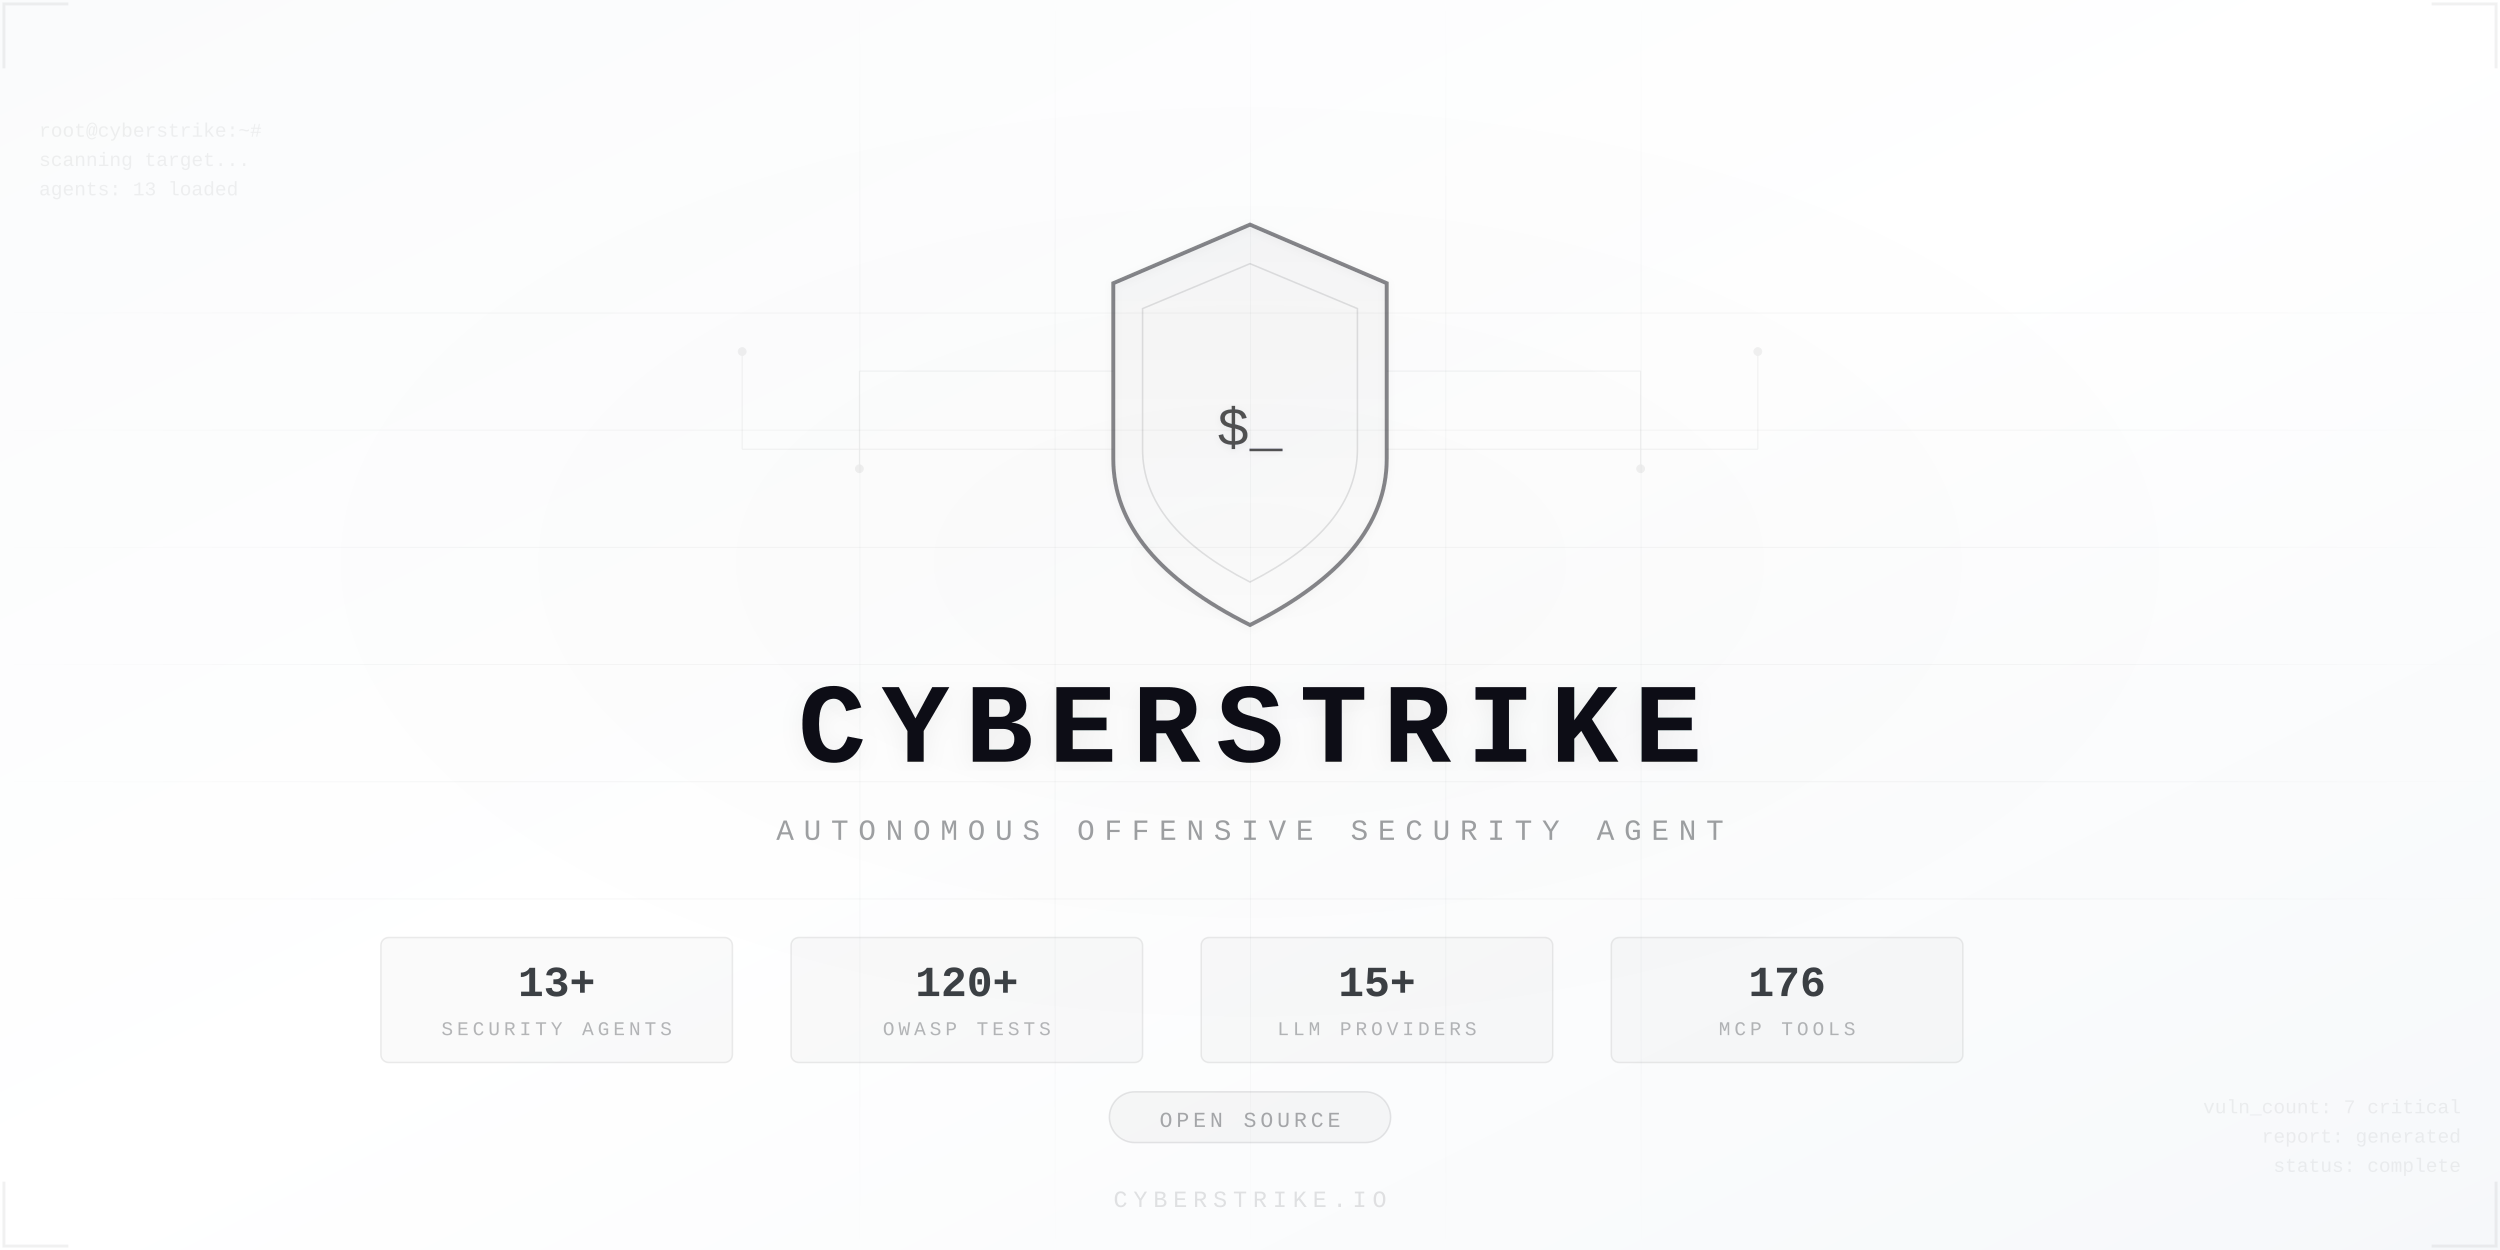
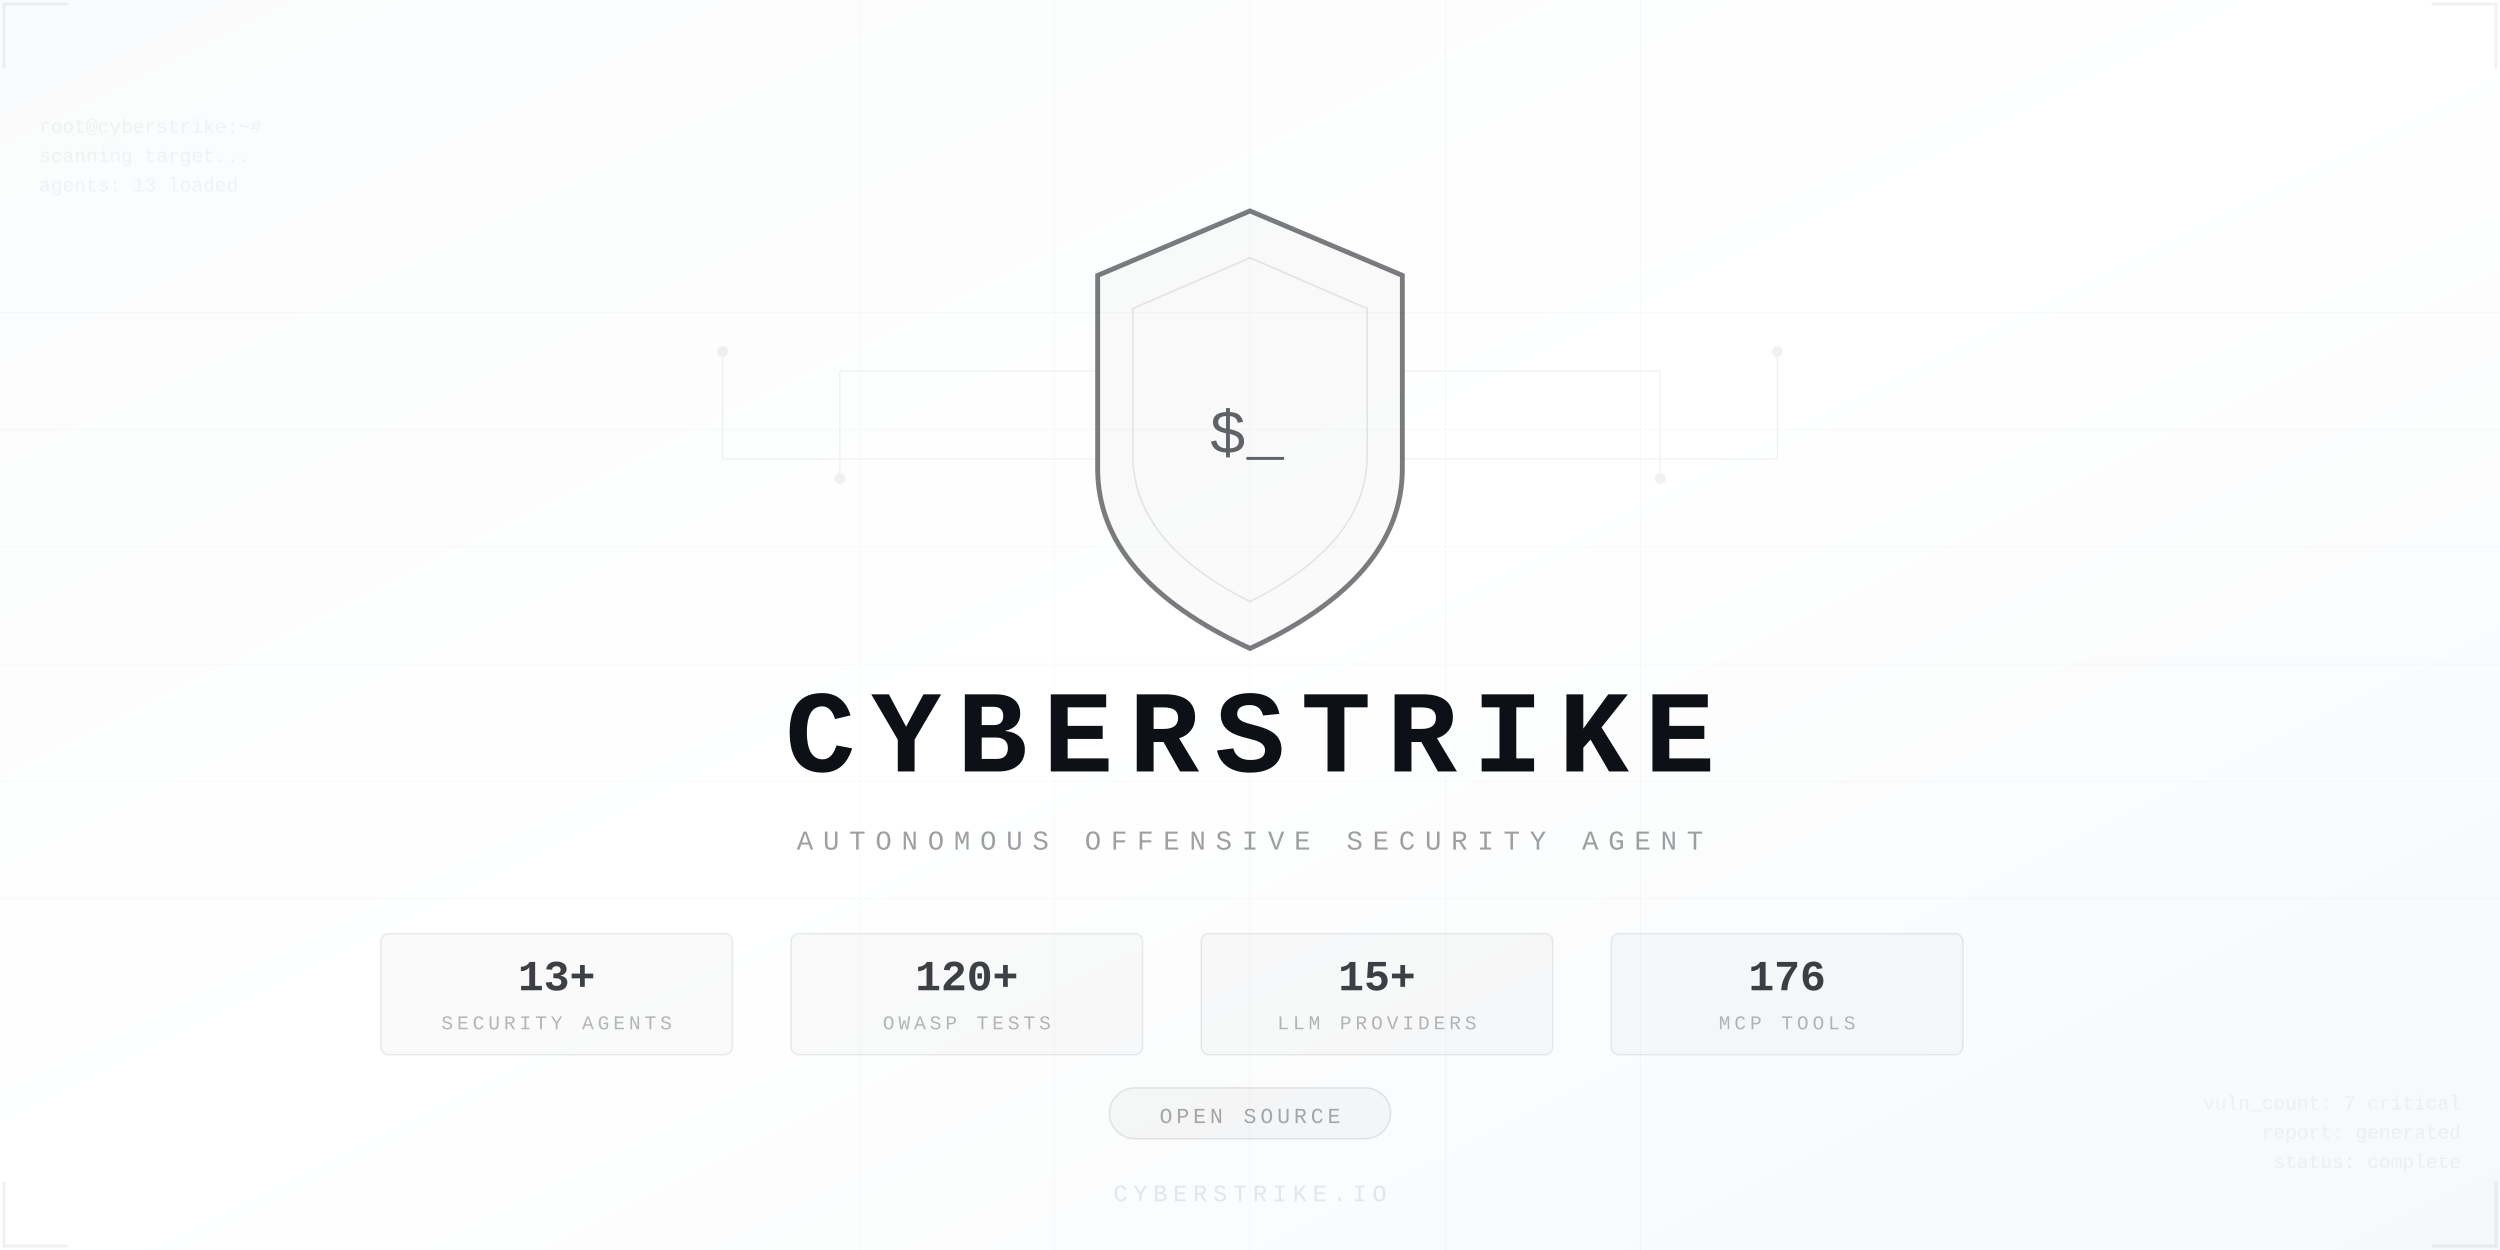
<svg xmlns="http://www.w3.org/2000/svg" viewBox="0 0 1280 640" width="1280" height="640">
  <defs>
    <linearGradient id="bg" x1="0%" y1="0%" x2="100%" y2="100%">
      <stop offset="0%" stop-color="#fafbfc" />
      <stop offset="50%" stop-color="#ffffff" />
      <stop offset="100%" stop-color="#f6f8fa" />
    </linearGradient>
-     <linearGradient id="dark-grad" x1="0%" y1="0%" x2="100%" y2="100%">
-       <stop offset="0%" stop-color="#0d1117" />
-       <stop offset="100%" stop-color="#161b22" />
-     </linearGradient>
-     <linearGradient id="dark-fade" x1="0%" y1="0%" x2="0%" y2="100%">
-       <stop offset="0%" stop-color="#0d1117" stop-opacity="0.08" />
-       <stop offset="100%" stop-color="#0d1117" stop-opacity="0" />
-     </linearGradient>
-     <linearGradient id="line-fade-h" x1="0%" y1="0%" x2="100%" y2="0%">
-       <stop offset="0%" stop-color="#0d1117" stop-opacity="0" />
-       <stop offset="20%" stop-color="#0d1117" stop-opacity="0.04" />
-       <stop offset="80%" stop-color="#0d1117" stop-opacity="0.04" />
-       <stop offset="100%" stop-color="#0d1117" stop-opacity="0" />
-     </linearGradient>
-     <linearGradient id="line-fade-v" x1="0%" y1="0%" x2="0%" y2="100%">
-       <stop offset="0%" stop-color="#0d1117" stop-opacity="0" />
-       <stop offset="20%" stop-color="#0d1117" stop-opacity="0.03" />
-       <stop offset="80%" stop-color="#0d1117" stop-opacity="0.03" />
-       <stop offset="100%" stop-color="#0d1117" stop-opacity="0" />
-     </linearGradient>
-     <radialGradient id="center-glow" cx="50%" cy="45%" r="40%">
-       <stop offset="0%" stop-color="#0d1117" stop-opacity="0.02" />
-       <stop offset="100%" stop-color="#0d1117" stop-opacity="0" />
-     </radialGradient>
-     <filter id="shadow-sm">
-       <feDropShadow dx="0" dy="1" stdDeviation="2" flood-color="#0d1117" flood-opacity="0.08" />
-     </filter>
-     <filter id="shadow-lg">
-       <feDropShadow dx="0" dy="2" stdDeviation="6" flood-color="#0d1117" flood-opacity="0.06" />
-     </filter>
  </defs>
  <rect width="1280" height="640" fill="url(#bg)" />
-   <rect width="1280" height="640" fill="url(#center-glow)" />
-   <g>
-     <rect x="0" y="160" width="1280" height="0.5" fill="url(#line-fade-h)" />
-     <rect x="0" y="220" width="1280" height="0.5" fill="url(#line-fade-h)" />
-     <rect x="0" y="280" width="1280" height="0.5" fill="url(#line-fade-h)" />
-     <rect x="0" y="340" width="1280" height="0.5" fill="url(#line-fade-h)" />
-     <rect x="0" y="400" width="1280" height="0.5" fill="url(#line-fade-h)" />
-     <rect x="0" y="460" width="1280" height="0.5" fill="url(#line-fade-h)" />
+   <g stroke="#0d1117" stroke-width="0.3" opacity="0.04">
+     <line x1="0" y1="160" x2="1280" y2="160" />
+     <line x1="0" y1="220" x2="1280" y2="220" />
+     <line x1="0" y1="280" x2="1280" y2="280" />
+     <line x1="0" y1="340" x2="1280" y2="340" />
+     <line x1="0" y1="400" x2="1280" y2="400" />
+     <line x1="0" y1="460" x2="1280" y2="460" />
+     <line x1="440" y1="0" x2="440" y2="640" />
+     <line x1="540" y1="0" x2="540" y2="640" />
+     <line x1="640" y1="0" x2="640" y2="640" />
+     <line x1="740" y1="0" x2="740" y2="640" />
+     <line x1="840" y1="0" x2="840" y2="640" />
  </g>
-   <g>
-     <rect x="440" y="0" width="0.5" height="640" fill="url(#line-fade-v)" />
-     <rect x="540" y="0" width="0.5" height="640" fill="url(#line-fade-v)" />
-     <rect x="640" y="0" width="0.5" height="640" fill="url(#line-fade-v)" />
-     <rect x="740" y="0" width="0.5" height="640" fill="url(#line-fade-v)" />
-     <rect x="840" y="0" width="0.5" height="640" fill="url(#line-fade-v)" />
+   <path d="M640 108 L718 141 L718 240 Q718 296 640 332 Q562 296 562 240 L562 141 Z" fill="none" stroke="#0d1117" stroke-width="2.5" opacity="0.55" />
+   <path d="M640 132 L700 158 L700 233 Q700 278 640 308 Q580 278 580 233 L580 158 Z" fill="none" stroke="#0d1117" stroke-width="0.8" opacity="0.1" />
+   <path d="M640 108 L718 141 L718 240 Q718 296 640 332 Q562 296 562 240 L562 141 Z" fill="#0d1117" opacity="0.02" />
+   <text x="619" y="232" font-family="'Courier New', 'Lucida Console', monospace" font-size="32" fill="#0d1117" opacity="0.65">$_</text>
+   <g stroke="#0d1117" stroke-width="0.6" opacity="0.06">
+     <line x1="562" y1="190" x2="430" y2="190" />
+     <line x1="430" y1="190" x2="430" y2="245" />
+     <circle cx="430" cy="245" r="2.5" fill="#0d1117" />
+     <line x1="562" y1="235" x2="370" y2="235" />
+     <line x1="370" y1="235" x2="370" y2="180" />
+     <circle cx="370" cy="180" r="2.5" fill="#0d1117" />
+     <line x1="718" y1="190" x2="850" y2="190" />
+     <line x1="850" y1="190" x2="850" y2="245" />
+     <circle cx="850" cy="245" r="2.5" fill="#0d1117" />
+     <line x1="718" y1="235" x2="910" y2="235" />
+     <line x1="910" y1="235" x2="910" y2="180" />
+     <circle cx="910" cy="180" r="2.5" fill="#0d1117" />
  </g>
-   <path d="M640 115 L710 145 L710 235 Q710 285 640 320 Q570 285 570 235 L570 145 Z" fill="none" stroke="#0d1117" stroke-width="2" opacity="0.5" filter="url(#shadow-sm)" />
-   <path d="M640 135 L695 158 L695 230 Q695 270 640 298 Q585 270 585 230 L585 158 Z" fill="none" stroke="#0d1117" stroke-width="0.8" opacity="0.12" />
-   <path d="M640 115 L710 145 L710 235 Q710 285 640 320 Q570 285 570 235 L570 145 Z" fill="url(#dark-fade)" opacity="0.4" />
-   <g filter="url(#shadow-sm)">
-     <text x="623" y="228" font-family="'Courier New', 'Lucida Console', monospace" font-size="28" fill="#0d1117" opacity="0.7">$_</text>
+   <text x="640" y="395" text-anchor="middle" font-family="'Courier New', 'Lucida Console', monospace" font-size="60" font-weight="bold" fill="#0d1117" letter-spacing="8">CYBERSTRIKE</text>
+   <text x="640" y="435" text-anchor="middle" font-family="'Courier New', 'Lucida Console', monospace" font-size="14" fill="#0d1117" opacity="0.4" letter-spacing="5">AUTONOMOUS OFFENSIVE SECURITY AGENT</text>
+   <g font-family="'Courier New', 'Lucida Console', monospace">
+     <rect x="195" y="478" width="180" height="62" rx="4" fill="#0d1117" fill-opacity="0.02" stroke="#0d1117" stroke-opacity="0.08" stroke-width="0.8" />
+     <text x="285" y="507" text-anchor="middle" font-size="22" font-weight="bold" fill="#0d1117" opacity="0.8">13+</text>
+     <text x="285" y="527" text-anchor="middle" font-size="10" fill="#0d1117" opacity="0.3" letter-spacing="2">SECURITY AGENTS</text>
+     <rect x="405" y="478" width="180" height="62" rx="4" fill="#0d1117" fill-opacity="0.02" stroke="#0d1117" stroke-opacity="0.08" stroke-width="0.8" />
+     <text x="495" y="507" text-anchor="middle" font-size="22" font-weight="bold" fill="#0d1117" opacity="0.8">120+</text>
+     <text x="495" y="527" text-anchor="middle" font-size="10" fill="#0d1117" opacity="0.3" letter-spacing="2">OWASP TESTS</text>
+     <rect x="615" y="478" width="180" height="62" rx="4" fill="#0d1117" fill-opacity="0.02" stroke="#0d1117" stroke-opacity="0.08" stroke-width="0.8" />
+     <text x="705" y="507" text-anchor="middle" font-size="22" font-weight="bold" fill="#0d1117" opacity="0.8">15+</text>
+     <text x="705" y="527" text-anchor="middle" font-size="10" fill="#0d1117" opacity="0.3" letter-spacing="2">LLM PROVIDERS</text>
+     <rect x="825" y="478" width="180" height="62" rx="4" fill="#0d1117" fill-opacity="0.02" stroke="#0d1117" stroke-opacity="0.08" stroke-width="0.8" />
+     <text x="915" y="507" text-anchor="middle" font-size="22" font-weight="bold" fill="#0d1117" opacity="0.8">176</text>
+     <text x="915" y="527" text-anchor="middle" font-size="10" fill="#0d1117" opacity="0.3" letter-spacing="2">MCP TOOLS</text>
  </g>
-   <g stroke="#0d1117" stroke-width="0.5" opacity="0.06">
-     <line x1="570" y1="190" x2="440" y2="190" />
-     <line x1="440" y1="190" x2="440" y2="240" />
-     <circle cx="440" cy="240" r="2" fill="#0d1117" />
-     <line x1="570" y1="230" x2="380" y2="230" />
-     <line x1="380" y1="230" x2="380" y2="180" />
-     <circle cx="380" cy="180" r="2" fill="#0d1117" />
-     <line x1="710" y1="190" x2="840" y2="190" />
-     <line x1="840" y1="190" x2="840" y2="240" />
-     <circle cx="840" cy="240" r="2" fill="#0d1117" />
-     <line x1="710" y1="230" x2="900" y2="230" />
-     <line x1="900" y1="230" x2="900" y2="180" />
-     <circle cx="900" cy="180" r="2" fill="#0d1117" />
-   </g>
-   <text x="640" y="390" text-anchor="middle" font-family="'Courier New', 'Lucida Console', monospace" font-size="58" font-weight="700" fill="#0d1117" filter="url(#shadow-lg)" letter-spacing="8">CYBERSTRIKE</text>
-   <text x="640" y="430" text-anchor="middle" font-family="'Courier New', 'Lucida Console', monospace" font-size="15" fill="#0d1117" opacity="0.4" letter-spacing="5">AUTONOMOUS OFFENSIVE SECURITY AGENT</text>
-   <g font-family="'Courier New', 'Lucida Console', monospace">
-     <rect x="195" y="480" width="180" height="64" rx="4" fill="#0d1117" fill-opacity="0.02" stroke="#0d1117" stroke-opacity="0.08" stroke-width="0.8" />
-     <text x="285" y="510" text-anchor="middle" font-size="22" font-weight="700" fill="#0d1117" opacity="0.8">13+</text>
-     <text x="285" y="530" text-anchor="middle" font-size="10" fill="#0d1117" opacity="0.3" letter-spacing="2">SECURITY AGENTS</text>
-     <rect x="405" y="480" width="180" height="64" rx="4" fill="#0d1117" fill-opacity="0.02" stroke="#0d1117" stroke-opacity="0.08" stroke-width="0.8" />
-     <text x="495" y="510" text-anchor="middle" font-size="22" font-weight="700" fill="#0d1117" opacity="0.8">120+</text>
-     <text x="495" y="530" text-anchor="middle" font-size="10" fill="#0d1117" opacity="0.3" letter-spacing="2">OWASP TESTS</text>
-     <rect x="615" y="480" width="180" height="64" rx="4" fill="#0d1117" fill-opacity="0.02" stroke="#0d1117" stroke-opacity="0.08" stroke-width="0.8" />
-     <text x="705" y="510" text-anchor="middle" font-size="22" font-weight="700" fill="#0d1117" opacity="0.8">15+</text>
-     <text x="705" y="530" text-anchor="middle" font-size="10" fill="#0d1117" opacity="0.3" letter-spacing="2">LLM PROVIDERS</text>
-     <rect x="825" y="480" width="180" height="64" rx="4" fill="#0d1117" fill-opacity="0.02" stroke="#0d1117" stroke-opacity="0.08" stroke-width="0.8" />
-     <text x="915" y="510" text-anchor="middle" font-size="22" font-weight="700" fill="#0d1117" opacity="0.8">176</text>
-     <text x="915" y="530" text-anchor="middle" font-size="10" fill="#0d1117" opacity="0.3" letter-spacing="2">MCP TOOLS</text>
-   </g>
-   <g transform="translate(640, 572)">
-     <rect x="-72" y="-13" width="144" height="26" rx="13" fill="#0d1117" fill-opacity="0.03" stroke="#0d1117" stroke-opacity="0.1" stroke-width="0.8" />
-     <text x="0" y="5" text-anchor="middle" font-family="'Courier New', monospace" font-size="11" fill="#0d1117" opacity="0.35" letter-spacing="2">OPEN SOURCE</text>
-   </g>
-   <text x="640" y="618" text-anchor="middle" font-family="'Courier New', monospace" font-size="12" fill="#0d1117" opacity="0.12" letter-spacing="3">CYBERSTRIKE.IO</text>
+   <rect x="568" y="557" width="144" height="26" rx="13" fill="#0d1117" fill-opacity="0.03" stroke="#0d1117" stroke-opacity="0.1" stroke-width="0.8" />
+   <text x="640" y="575" text-anchor="middle" font-family="'Courier New', monospace" font-size="11" fill="#0d1117" opacity="0.35" letter-spacing="2">OPEN SOURCE</text>
+   <text x="640" y="615" text-anchor="middle" font-family="'Courier New', monospace" font-size="12" fill="#0d1117" opacity="0.1" letter-spacing="3">CYBERSTRIKE.IO</text>
  <g stroke="#0d1117" stroke-width="1.5" opacity="0.06">
    <polyline points="2,35 2,2 35,2" fill="none" />
    <polyline points="1245,2 1278,2 1278,35" fill="none" />
    <polyline points="2,605 2,638 35,638" fill="none" />
    <polyline points="1245,638 1278,638 1278,605" fill="none" />
  </g>
-   <g font-family="'Courier New', monospace" font-size="10" fill="#0d1117" opacity="0.06">
-     <text x="20" y="70">root@cyberstrike:~#</text>
-     <text x="20" y="85">scanning target...</text>
-     <text x="20" y="100">agents: 13 loaded</text>
+   <g font-family="'Courier New', monospace" font-size="10" fill="#0d1117" opacity="0.05">
+     <text x="20" y="68">root@cyberstrike:~#</text>
+     <text x="20" y="83">scanning target...</text>
+     <text x="20" y="98">agents: 13 loaded</text>
  </g>
-   <g font-family="'Courier New', monospace" font-size="10" fill="#0d1117" opacity="0.06" text-anchor="end">
-     <text x="1260" y="570">vuln_count: 7 critical</text>
-     <text x="1260" y="585">report: generated</text>
-     <text x="1260" y="600">status: complete</text>
+   <g font-family="'Courier New', monospace" font-size="10" fill="#0d1117" opacity="0.05" text-anchor="end">
+     <text x="1260" y="568">vuln_count: 7 critical</text>
+     <text x="1260" y="583">report: generated</text>
+     <text x="1260" y="598">status: complete</text>
  </g>
</svg>
